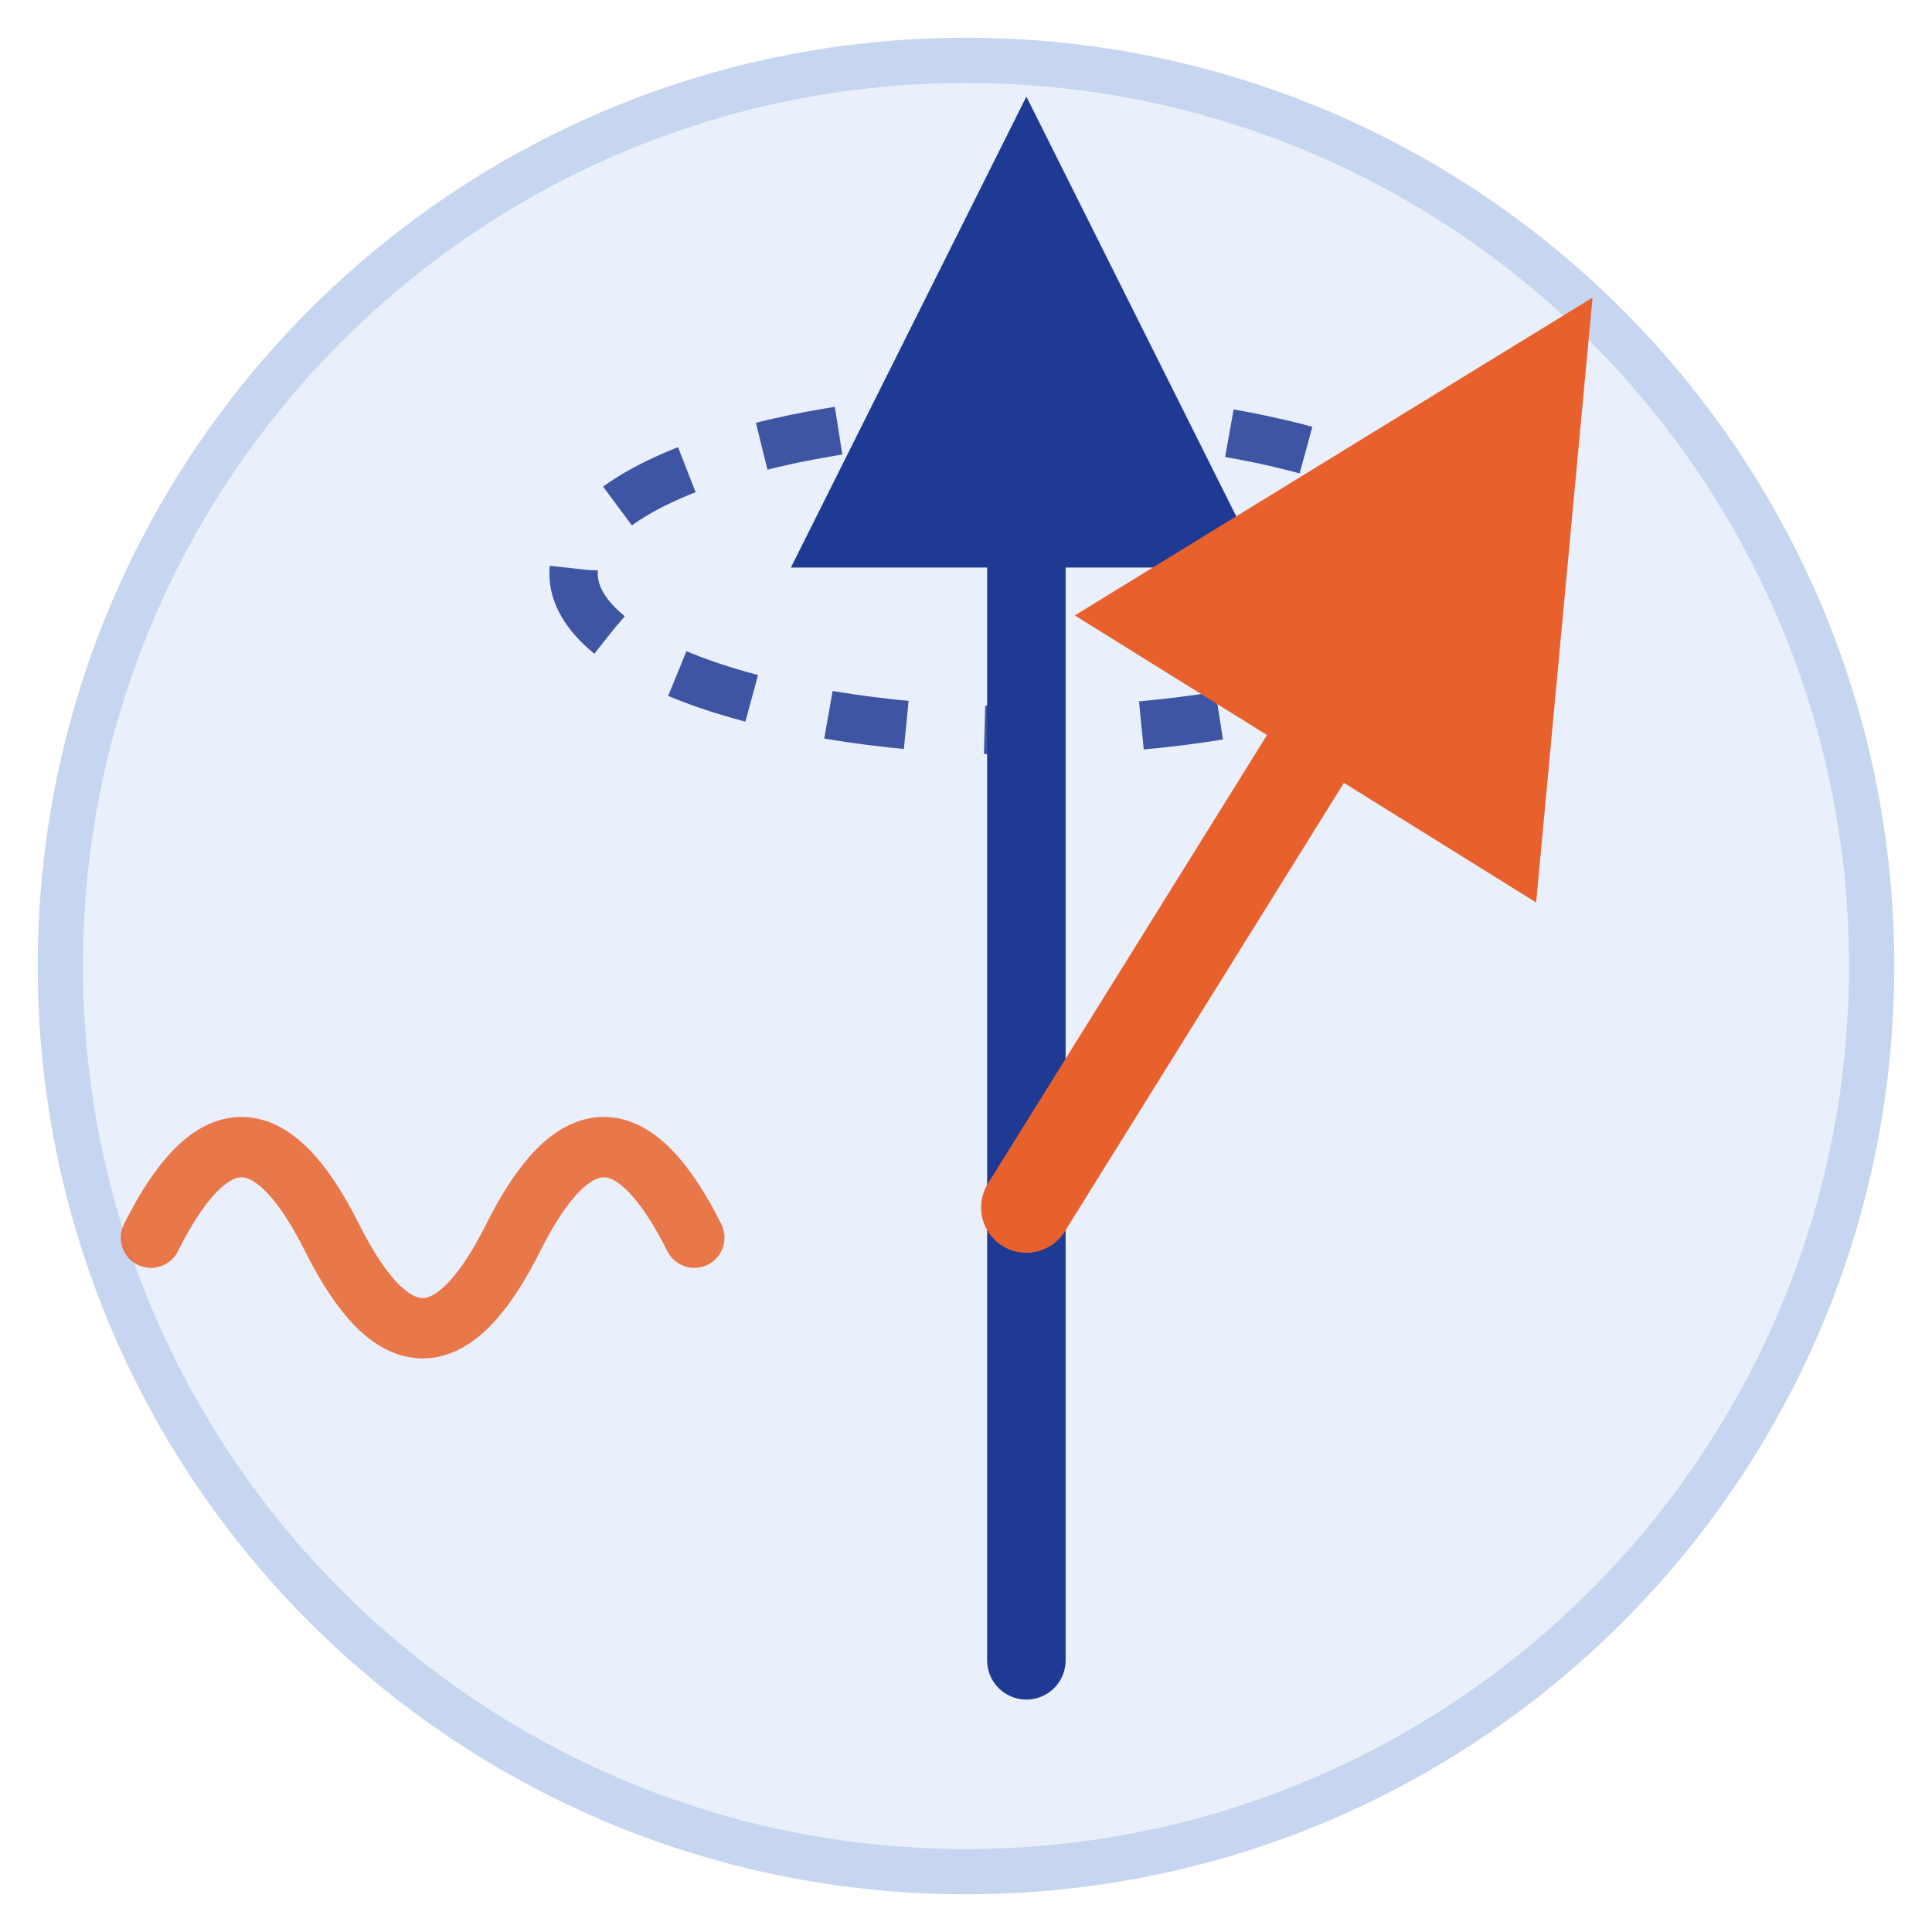
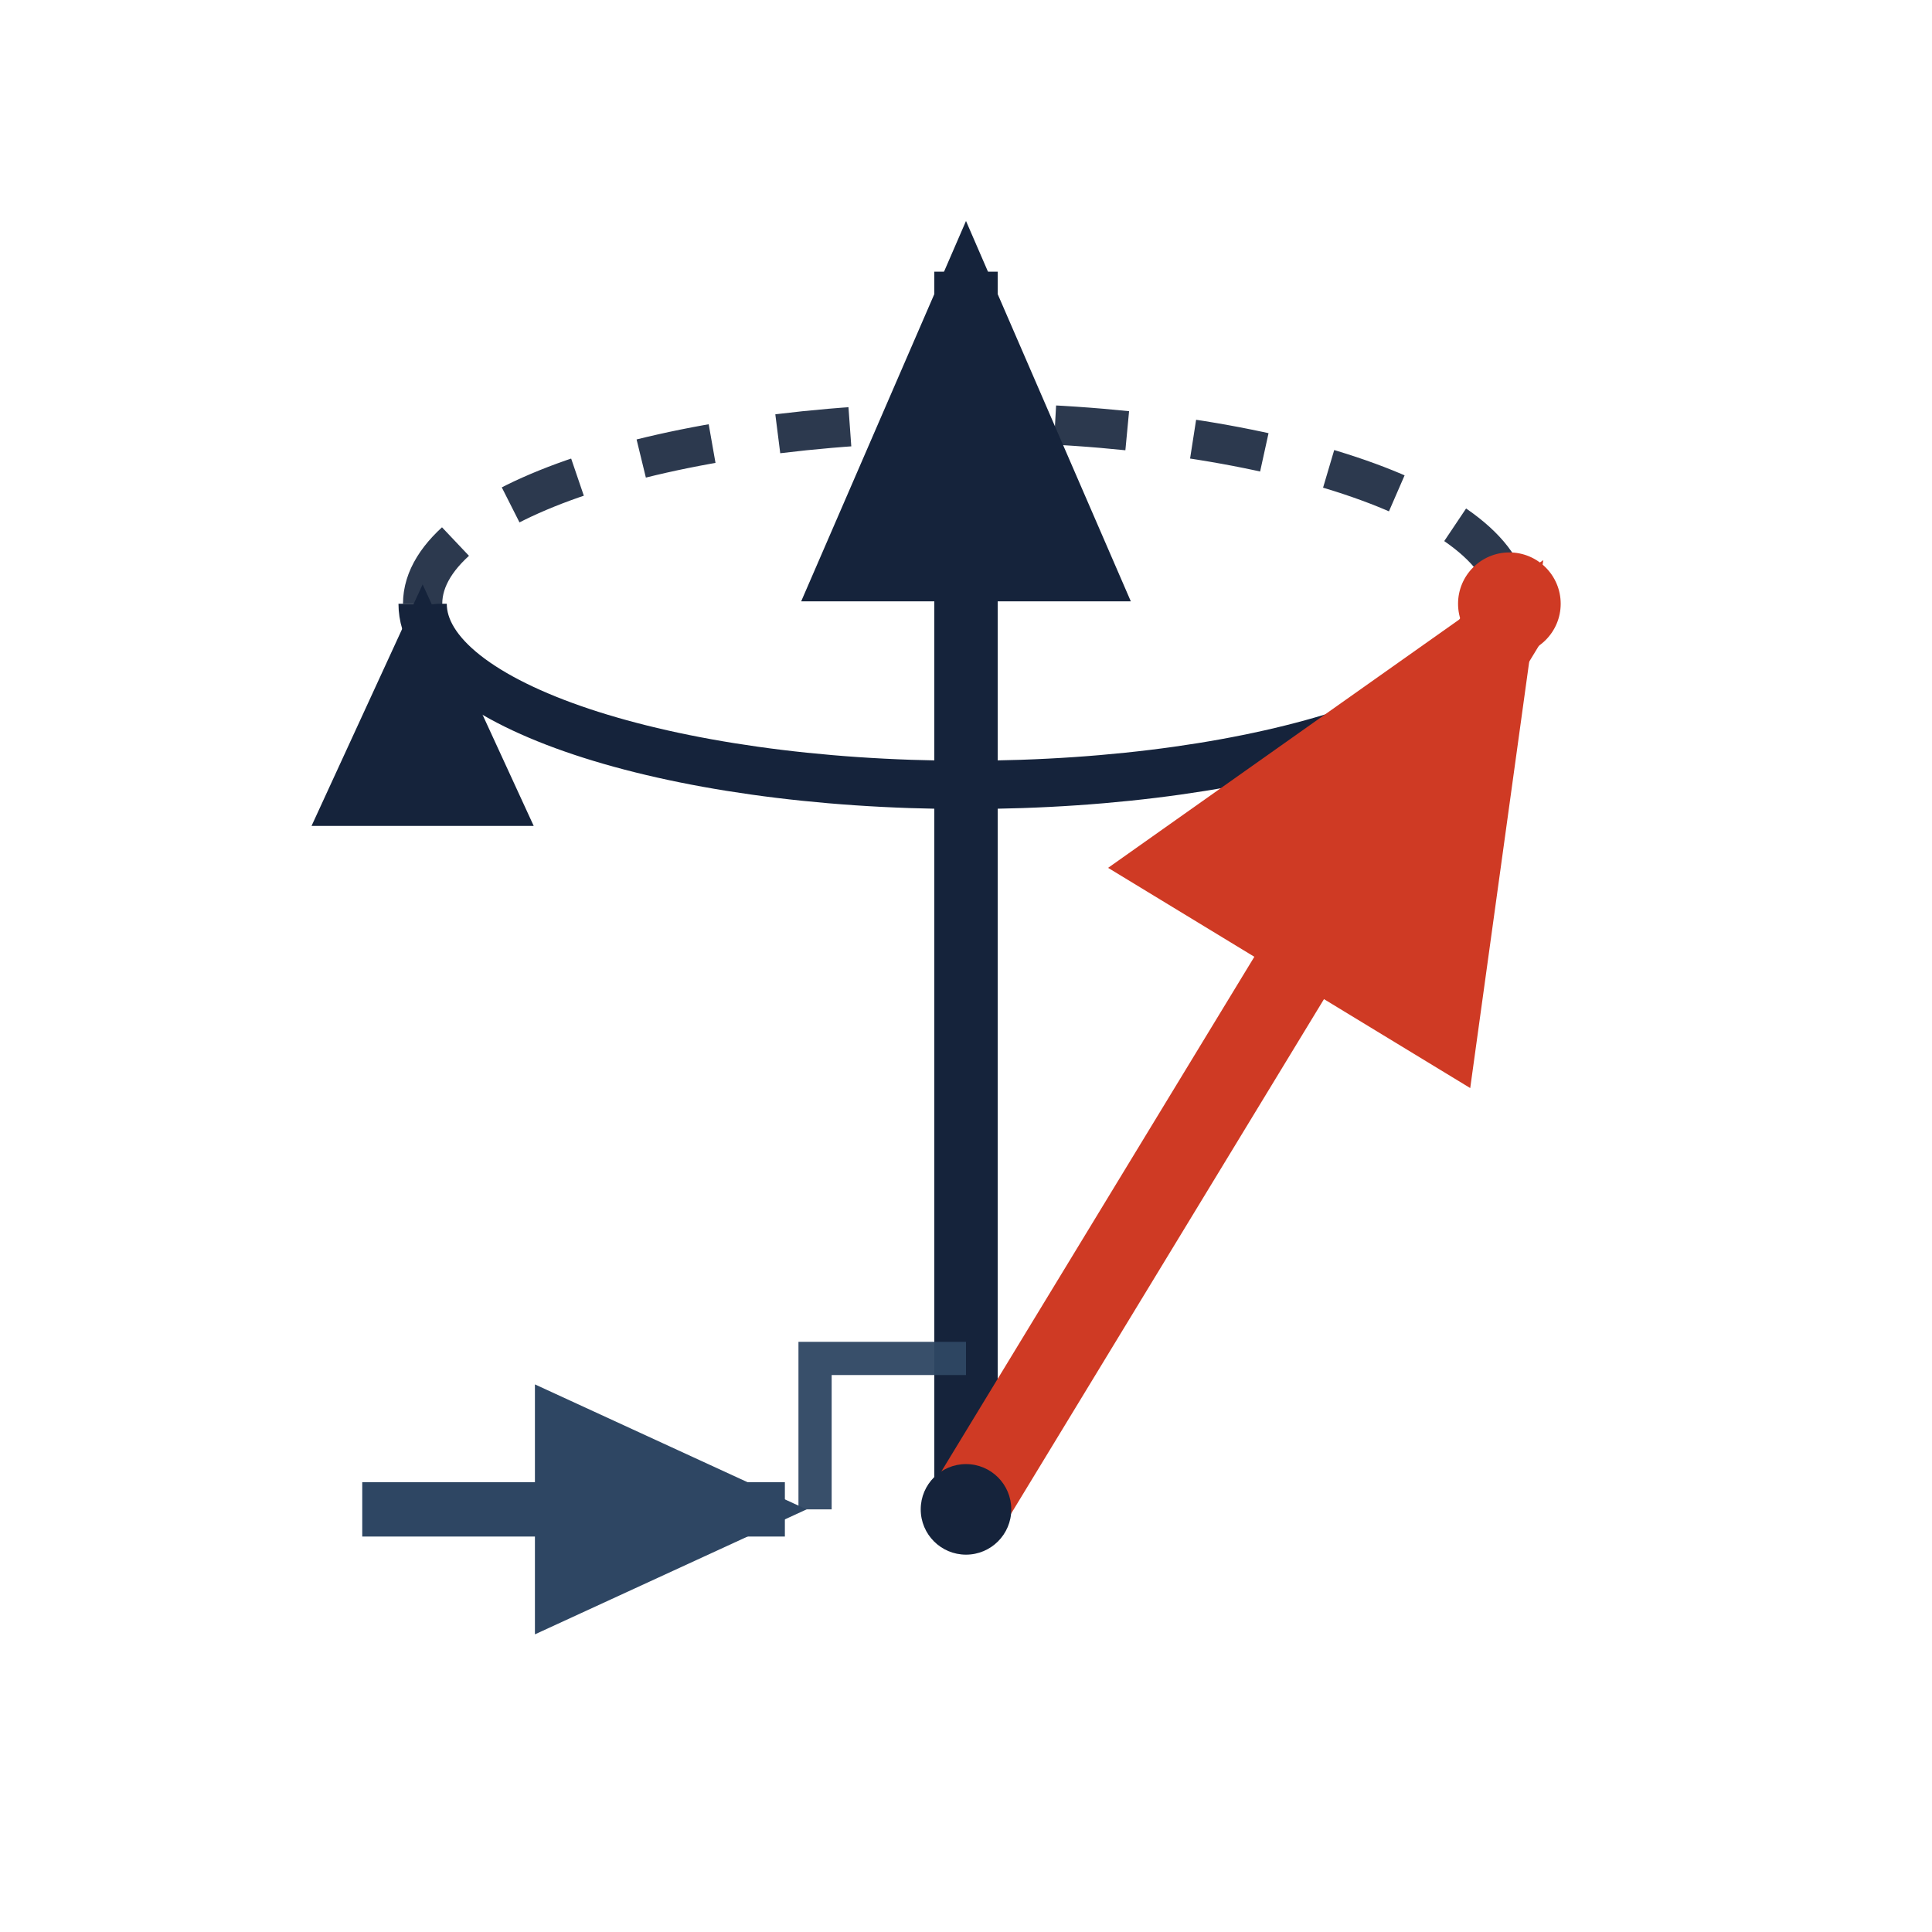
<svg xmlns="http://www.w3.org/2000/svg" viewBox="0 0 64 64" width="64" height="64">
  <defs>
-     <marker id="bbfmrArrowH" markerWidth="6" markerHeight="6" refX="3" refY="3" orient="auto">
-       <path d="M0 0 L6 3 L0 6 Z" fill="#1F3A93" />
+     <marker id="hHead" markerWidth="7" markerHeight="7" refX="5.2" refY="3" orient="auto">
+       <path d="M0 0.4 L6 3 L0 5.6 Z" fill="#15233B" />
    </marker>
-     <marker id="bbfmrArrowM" markerWidth="6" markerHeight="6" refX="3" refY="3" orient="auto">
-       <path d="M0 0 L6 3 L0 6 Z" fill="#E8612C" />
+     <marker id="mHead" markerWidth="7" markerHeight="7" refX="5.2" refY="3" orient="auto">
+       <path d="M0 0.4 L6 3 L0 5.6 Z" fill="#CF3A24" />
+     </marker>
+     <marker id="hfHead" markerWidth="6" markerHeight="6" refX="4.6" refY="2.6" orient="auto">
+       <path d="M0 0.3 L5 2.6 L0 4.9 Z" fill="#2E4663" />
+     </marker>
+     <marker id="omHead" markerWidth="6" markerHeight="6" refX="4.6" refY="2.6" orient="auto">
+       <path d="M0 0.3 L5 2.6 L0 4.9 Z" fill="#15233B" />
    </marker>
  </defs>
-   <circle cx="32" cy="32" r="30" fill="#EAF0FB" />
-   <circle cx="32" cy="32" r="30" fill="none" stroke="#C7D6F0" stroke-width="1.5" />
-   <path d="M5 41 q3 -6 6 0 q3 6 6 0 q3 -6 6 0" fill="none" stroke="#E8612C" stroke-width="2" stroke-linecap="round" opacity="0.85" />
-   <ellipse cx="34" cy="19" rx="15" ry="5.2" fill="none" stroke="#1F3A93" stroke-width="1.6" stroke-dasharray="2.6 2.6" opacity="0.85" />
-   <line x1="34" y1="55" x2="34" y2="11" stroke="#1F3A93" stroke-width="2.6" stroke-linecap="round" marker-end="url(#bbfmrArrowH)" />
-   <line x1="34" y1="40" x2="48" y2="17.5" stroke="#E8612C" stroke-width="3" stroke-linecap="round" marker-end="url(#bbfmrArrowM)" />
-   <circle cx="48.6" cy="17" r="2.1" fill="#E8612C" />
+   <g fill="none" stroke-linecap="butt" stroke-linejoin="miter">
+     <path d="M14 20 A18 6 0 0 1 50 20" stroke="#15233B" stroke-width="1.3" stroke-dasharray="2.4 2.2" opacity="0.9" />
+     <path d="M50 20 A18 6 0 0 1 14 20" stroke="#15233B" stroke-width="1.6" marker-end="url(#omHead)" />
+     <line x1="32" y1="50" x2="32" y2="9" stroke="#15233B" stroke-width="2.1" marker-end="url(#hHead)" />
+     <line x1="32" y1="50" x2="50" y2="20.4" stroke="#CF3A24" stroke-width="2.7" marker-end="url(#mHead)" />
+     <circle cx="50" cy="20" r="1.7" fill="#CF3A24" stroke="none" />
+     <circle cx="32" cy="50" r="1.5" fill="#15233B" stroke="none" />
+     <line x1="12" y1="50" x2="26" y2="50" stroke="#2E4663" stroke-width="1.8" marker-end="url(#hfHead)" />
+     <path d="M27 50 L27 45 L32 45" stroke="#2E4663" stroke-width="1.1" opacity="0.95" />
+   </g>
</svg>
